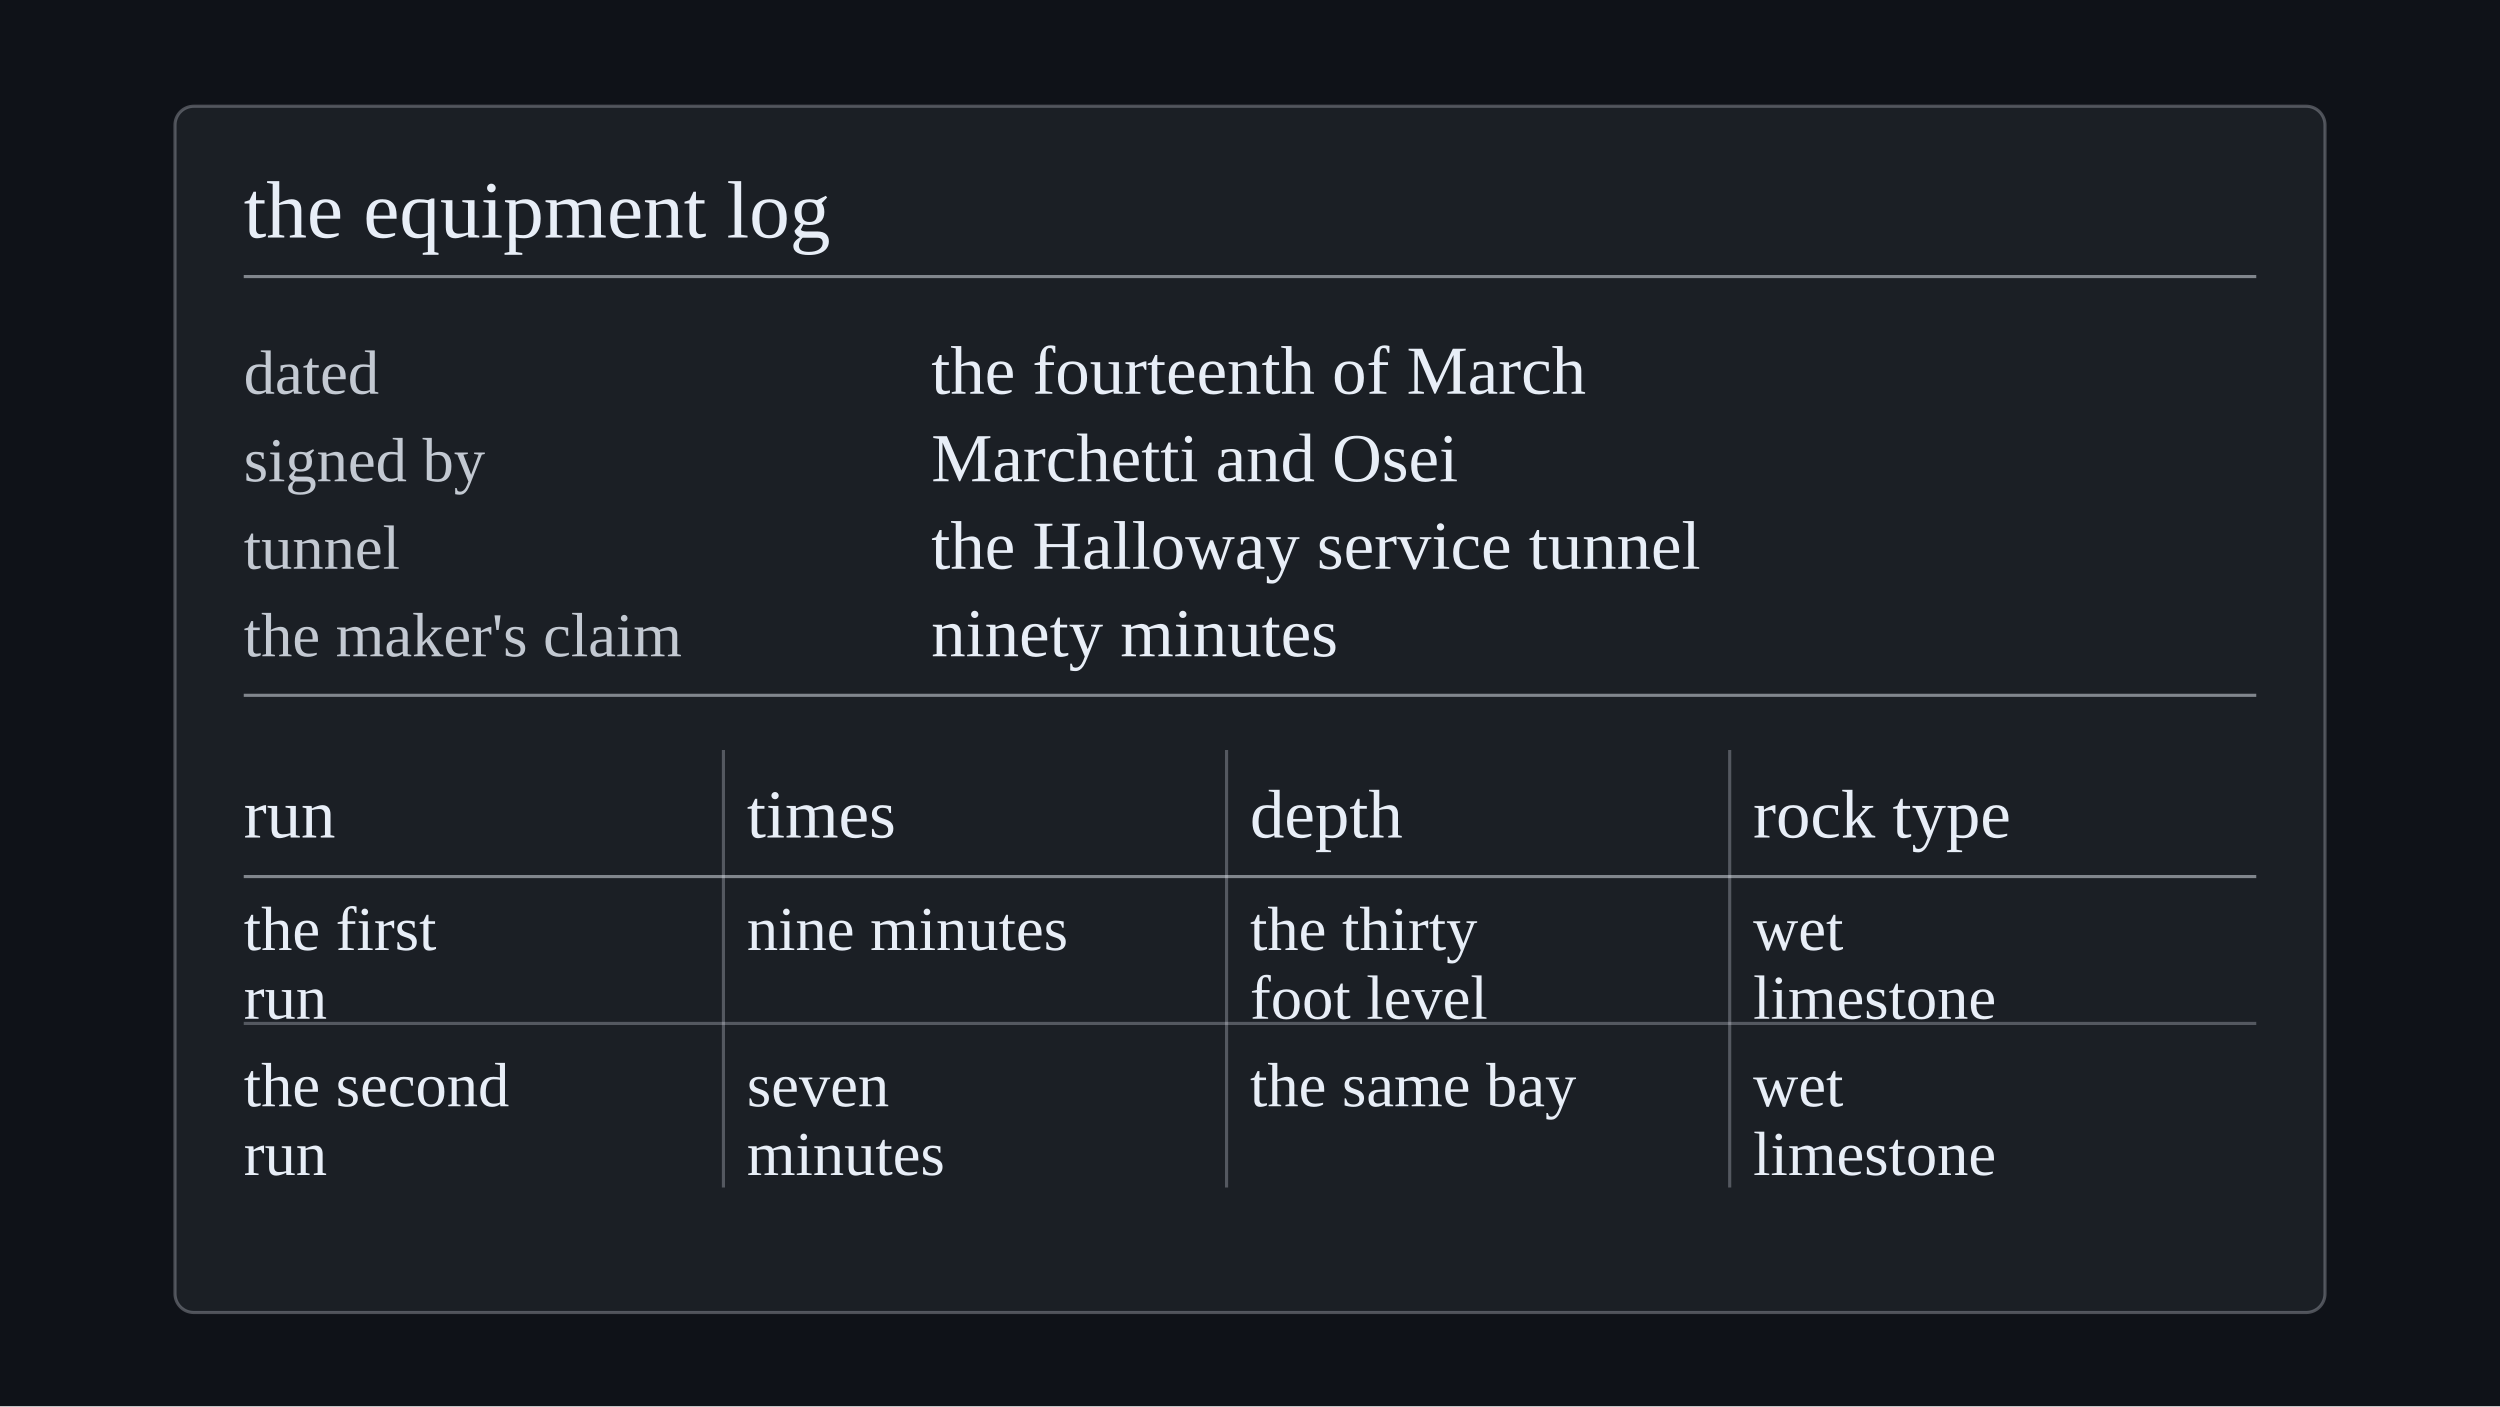
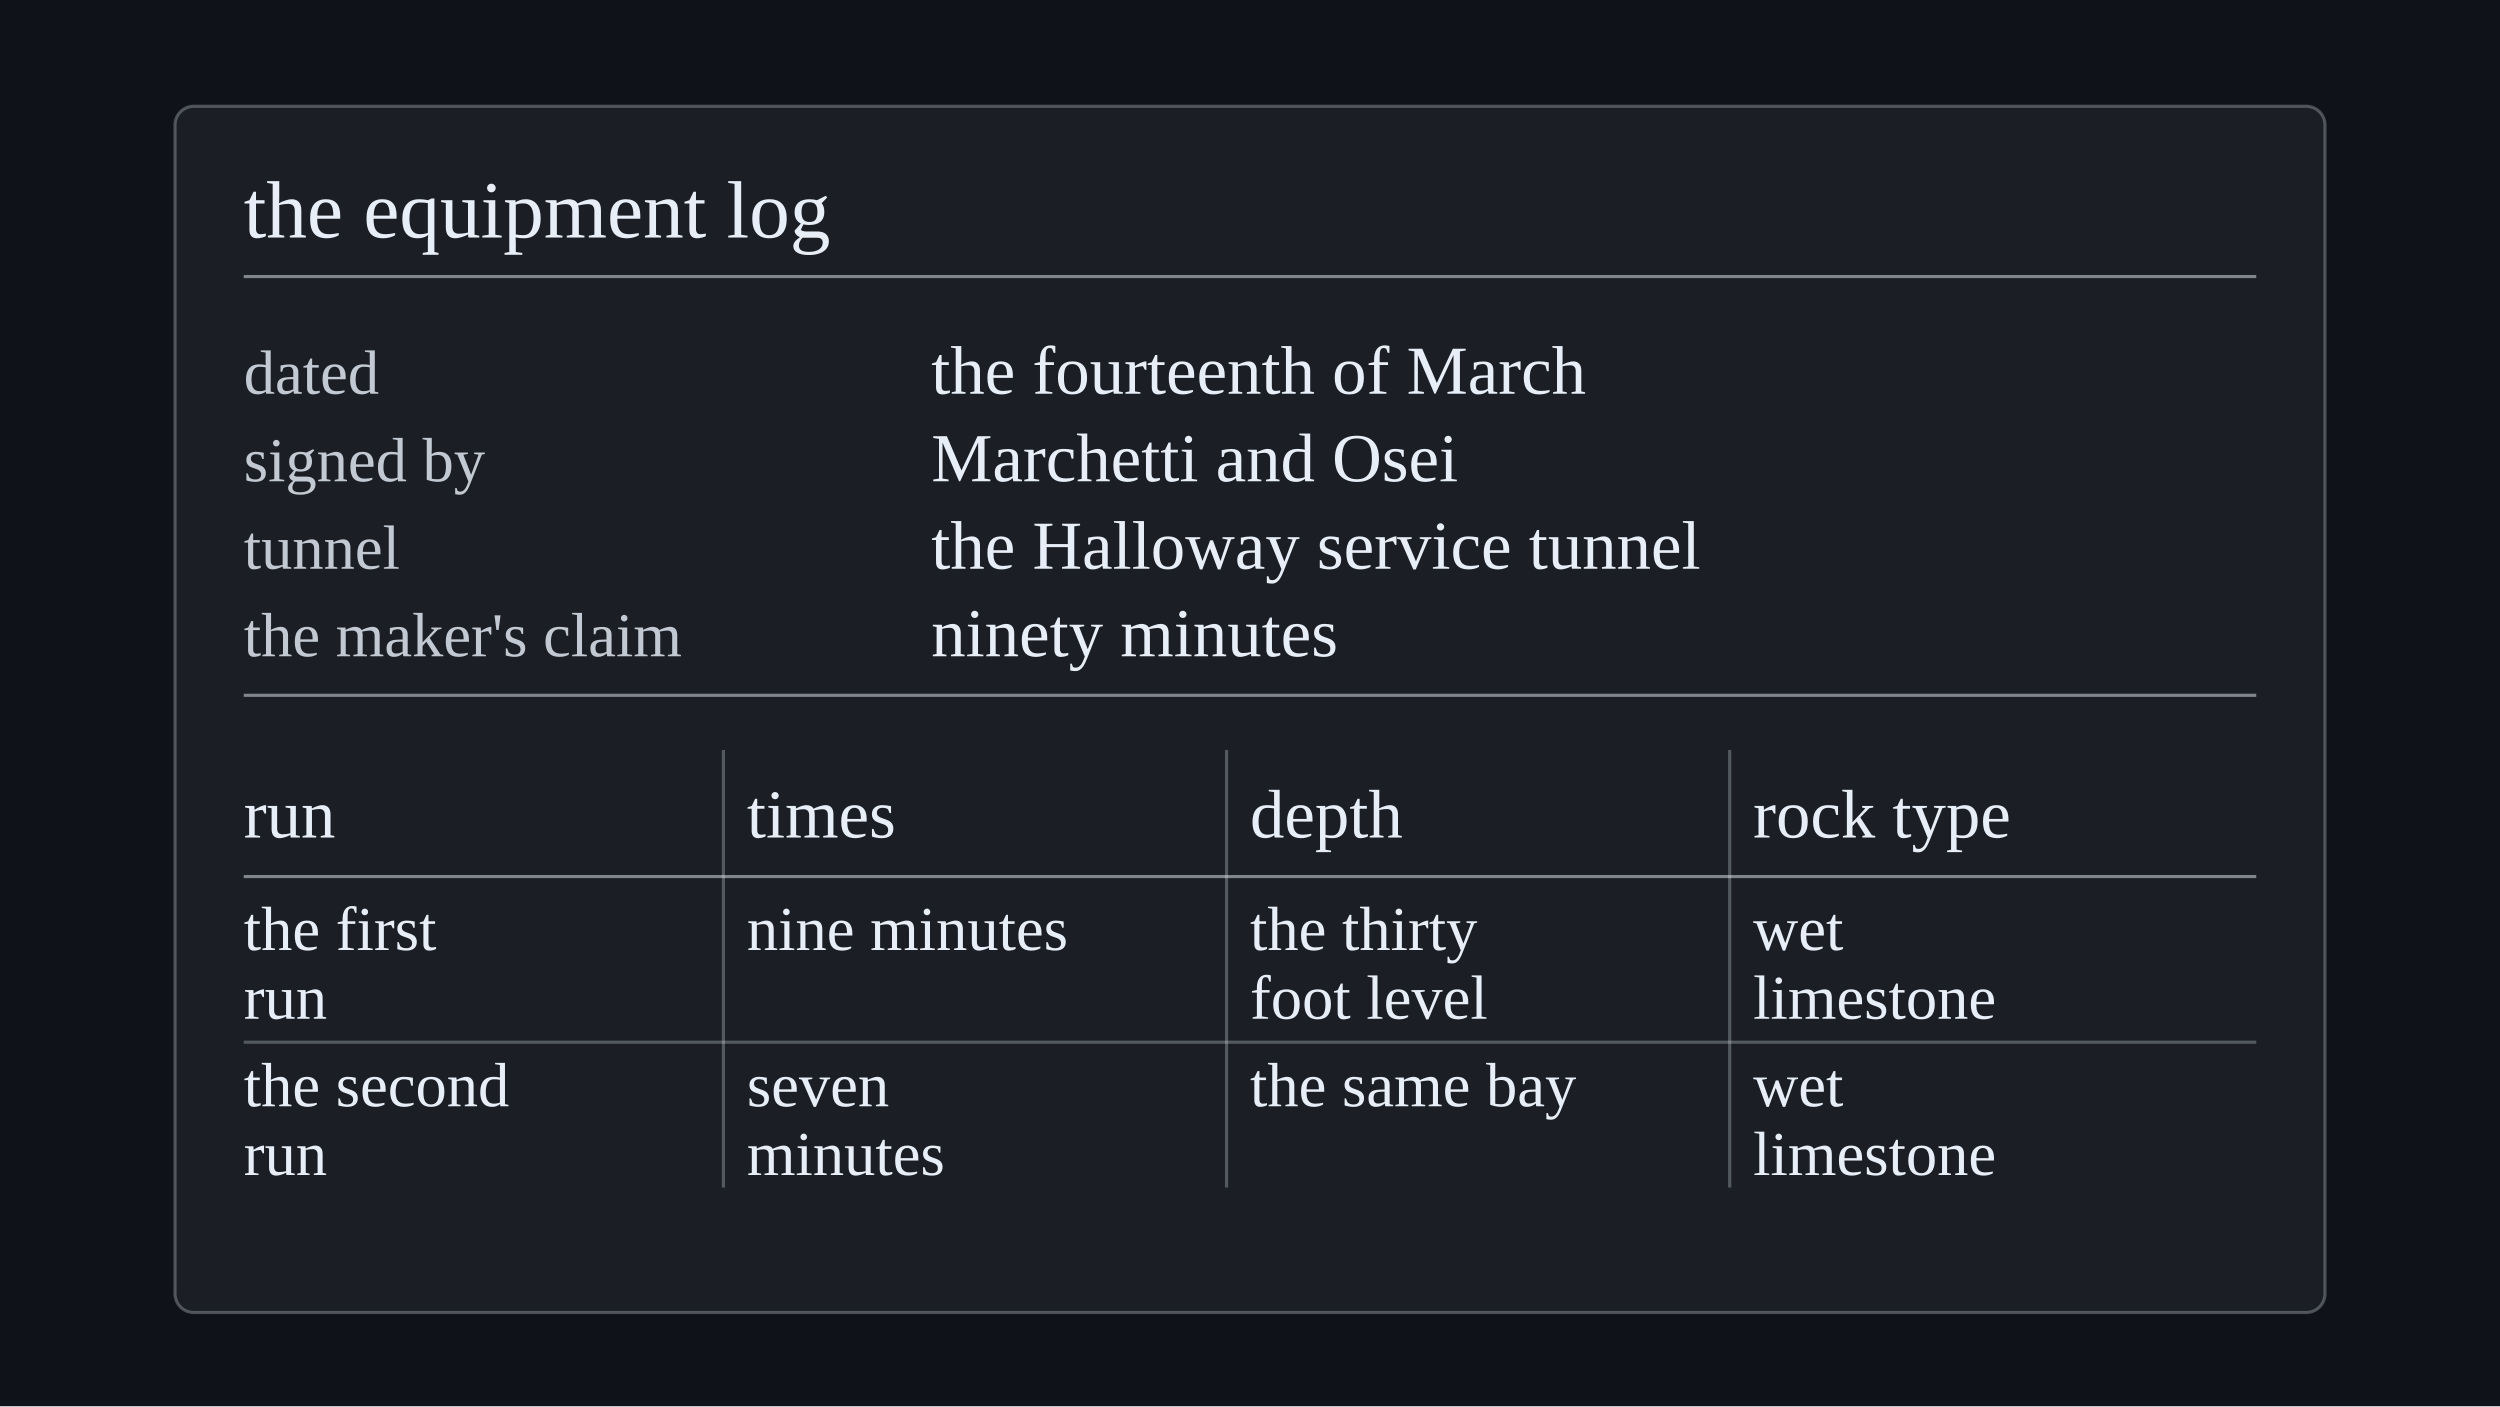
<svg xmlns="http://www.w3.org/2000/svg" width="800" height="450" viewBox="0 0 800 450" role="img">
  <rect x="0" y="0" width="800" height="450" fill="#0f1218" />
  <rect x="56" y="34" width="688" height="386" fill="rgba(232,238,247,0.06)" stroke="rgba(232,238,247,0.28)" stroke-width="1" rx="6" />
  <text x="78" y="76" font-size="26" fill="#e8eef7">the equipment log</text>
  <line x1="78" y1="88.5" x2="722" y2="88.5" stroke="rgba(232,238,247,0.5)" stroke-width="1" />
  <text x="78" y="126" font-size="20" fill="#e8eef7" fill-opacity="0.82">dated</text>
  <text x="298" y="126" font-size="22" fill="#e8eef7">the fourteenth of March</text>
  <text x="78" y="154" font-size="20" fill="#e8eef7" fill-opacity="0.82">signed by</text>
  <text x="298" y="154" font-size="22" fill="#e8eef7">Marchetti and Osei</text>
  <text x="78" y="182" font-size="20" fill="#e8eef7" fill-opacity="0.82">tunnel</text>
  <text x="298" y="182" font-size="22" fill="#e8eef7">the Halloway service tunnel</text>
  <text x="78" y="210" font-size="20" fill="#e8eef7" fill-opacity="0.82">the maker's claim</text>
  <text x="298" y="210" font-size="22" fill="#e8eef7">ninety minutes</text>
  <line x1="78" y1="222.5" x2="722" y2="222.5" stroke="rgba(232,238,247,0.5)" stroke-width="1" />
  <text x="78" y="268" font-size="22" fill="#e8eef7">
    <tspan x="78" dy="0">run</tspan>
  </text>
  <text x="239" y="268" font-size="22" fill="#e8eef7">
    <tspan x="239" dy="0">times</tspan>
  </text>
  <line x1="231.5" y1="240" x2="231.5" y2="380" stroke="rgba(232,238,247,0.28)" stroke-width="1" />
  <text x="400" y="268" font-size="22" fill="#e8eef7">
    <tspan x="400" dy="0">depth</tspan>
  </text>
  <line x1="392.5" y1="240" x2="392.5" y2="380" stroke="rgba(232,238,247,0.28)" stroke-width="1" />
  <text x="561" y="268" font-size="22" fill="#e8eef7">
    <tspan x="561" dy="0">rock type</tspan>
  </text>
  <line x1="553.5" y1="240" x2="553.5" y2="380" stroke="rgba(232,238,247,0.28)" stroke-width="1" />
  <line x1="78" y1="280.5" x2="722" y2="280.5" stroke="rgba(232,238,247,0.5)" stroke-width="1" />
  <text x="78" y="304" font-size="20" fill="#e8eef7">
    <tspan x="78" dy="0">the first</tspan>
    <tspan x="78" dy="22">run</tspan>
  </text>
  <text x="239" y="304" font-size="20" fill="#e8eef7">
    <tspan x="239" dy="0">nine minutes</tspan>
  </text>
  <text x="400" y="304" font-size="20" fill="#e8eef7">
    <tspan x="400" dy="0">the thirty</tspan>
    <tspan x="400" dy="22">foot level</tspan>
  </text>
  <text x="561" y="304" font-size="20" fill="#e8eef7">
    <tspan x="561" dy="0">wet</tspan>
    <tspan x="561" dy="22">limestone</tspan>
  </text>
-   <line x1="78" y1="327.5" x2="722" y2="327.5" stroke="rgba(232,238,247,0.28)" stroke-width="1" />
+   <line x1="78" y1="333.5" x2="722" y2="333.5" stroke="rgba(232,238,247,0.28)" stroke-width="1" />
  <text x="78" y="354" font-size="20" fill="#e8eef7">
    <tspan x="78" dy="0">the second</tspan>
    <tspan x="78" dy="22">run</tspan>
  </text>
  <text x="239" y="354" font-size="20" fill="#e8eef7">
    <tspan x="239" dy="0">seven</tspan>
    <tspan x="239" dy="22">minutes</tspan>
  </text>
  <text x="400" y="354" font-size="20" fill="#e8eef7">
    <tspan x="400" dy="0">the same bay</tspan>
  </text>
  <text x="561" y="354" font-size="20" fill="#e8eef7">
    <tspan x="561" dy="0">wet</tspan>
    <tspan x="561" dy="22">limestone</tspan>
  </text>
</svg>
